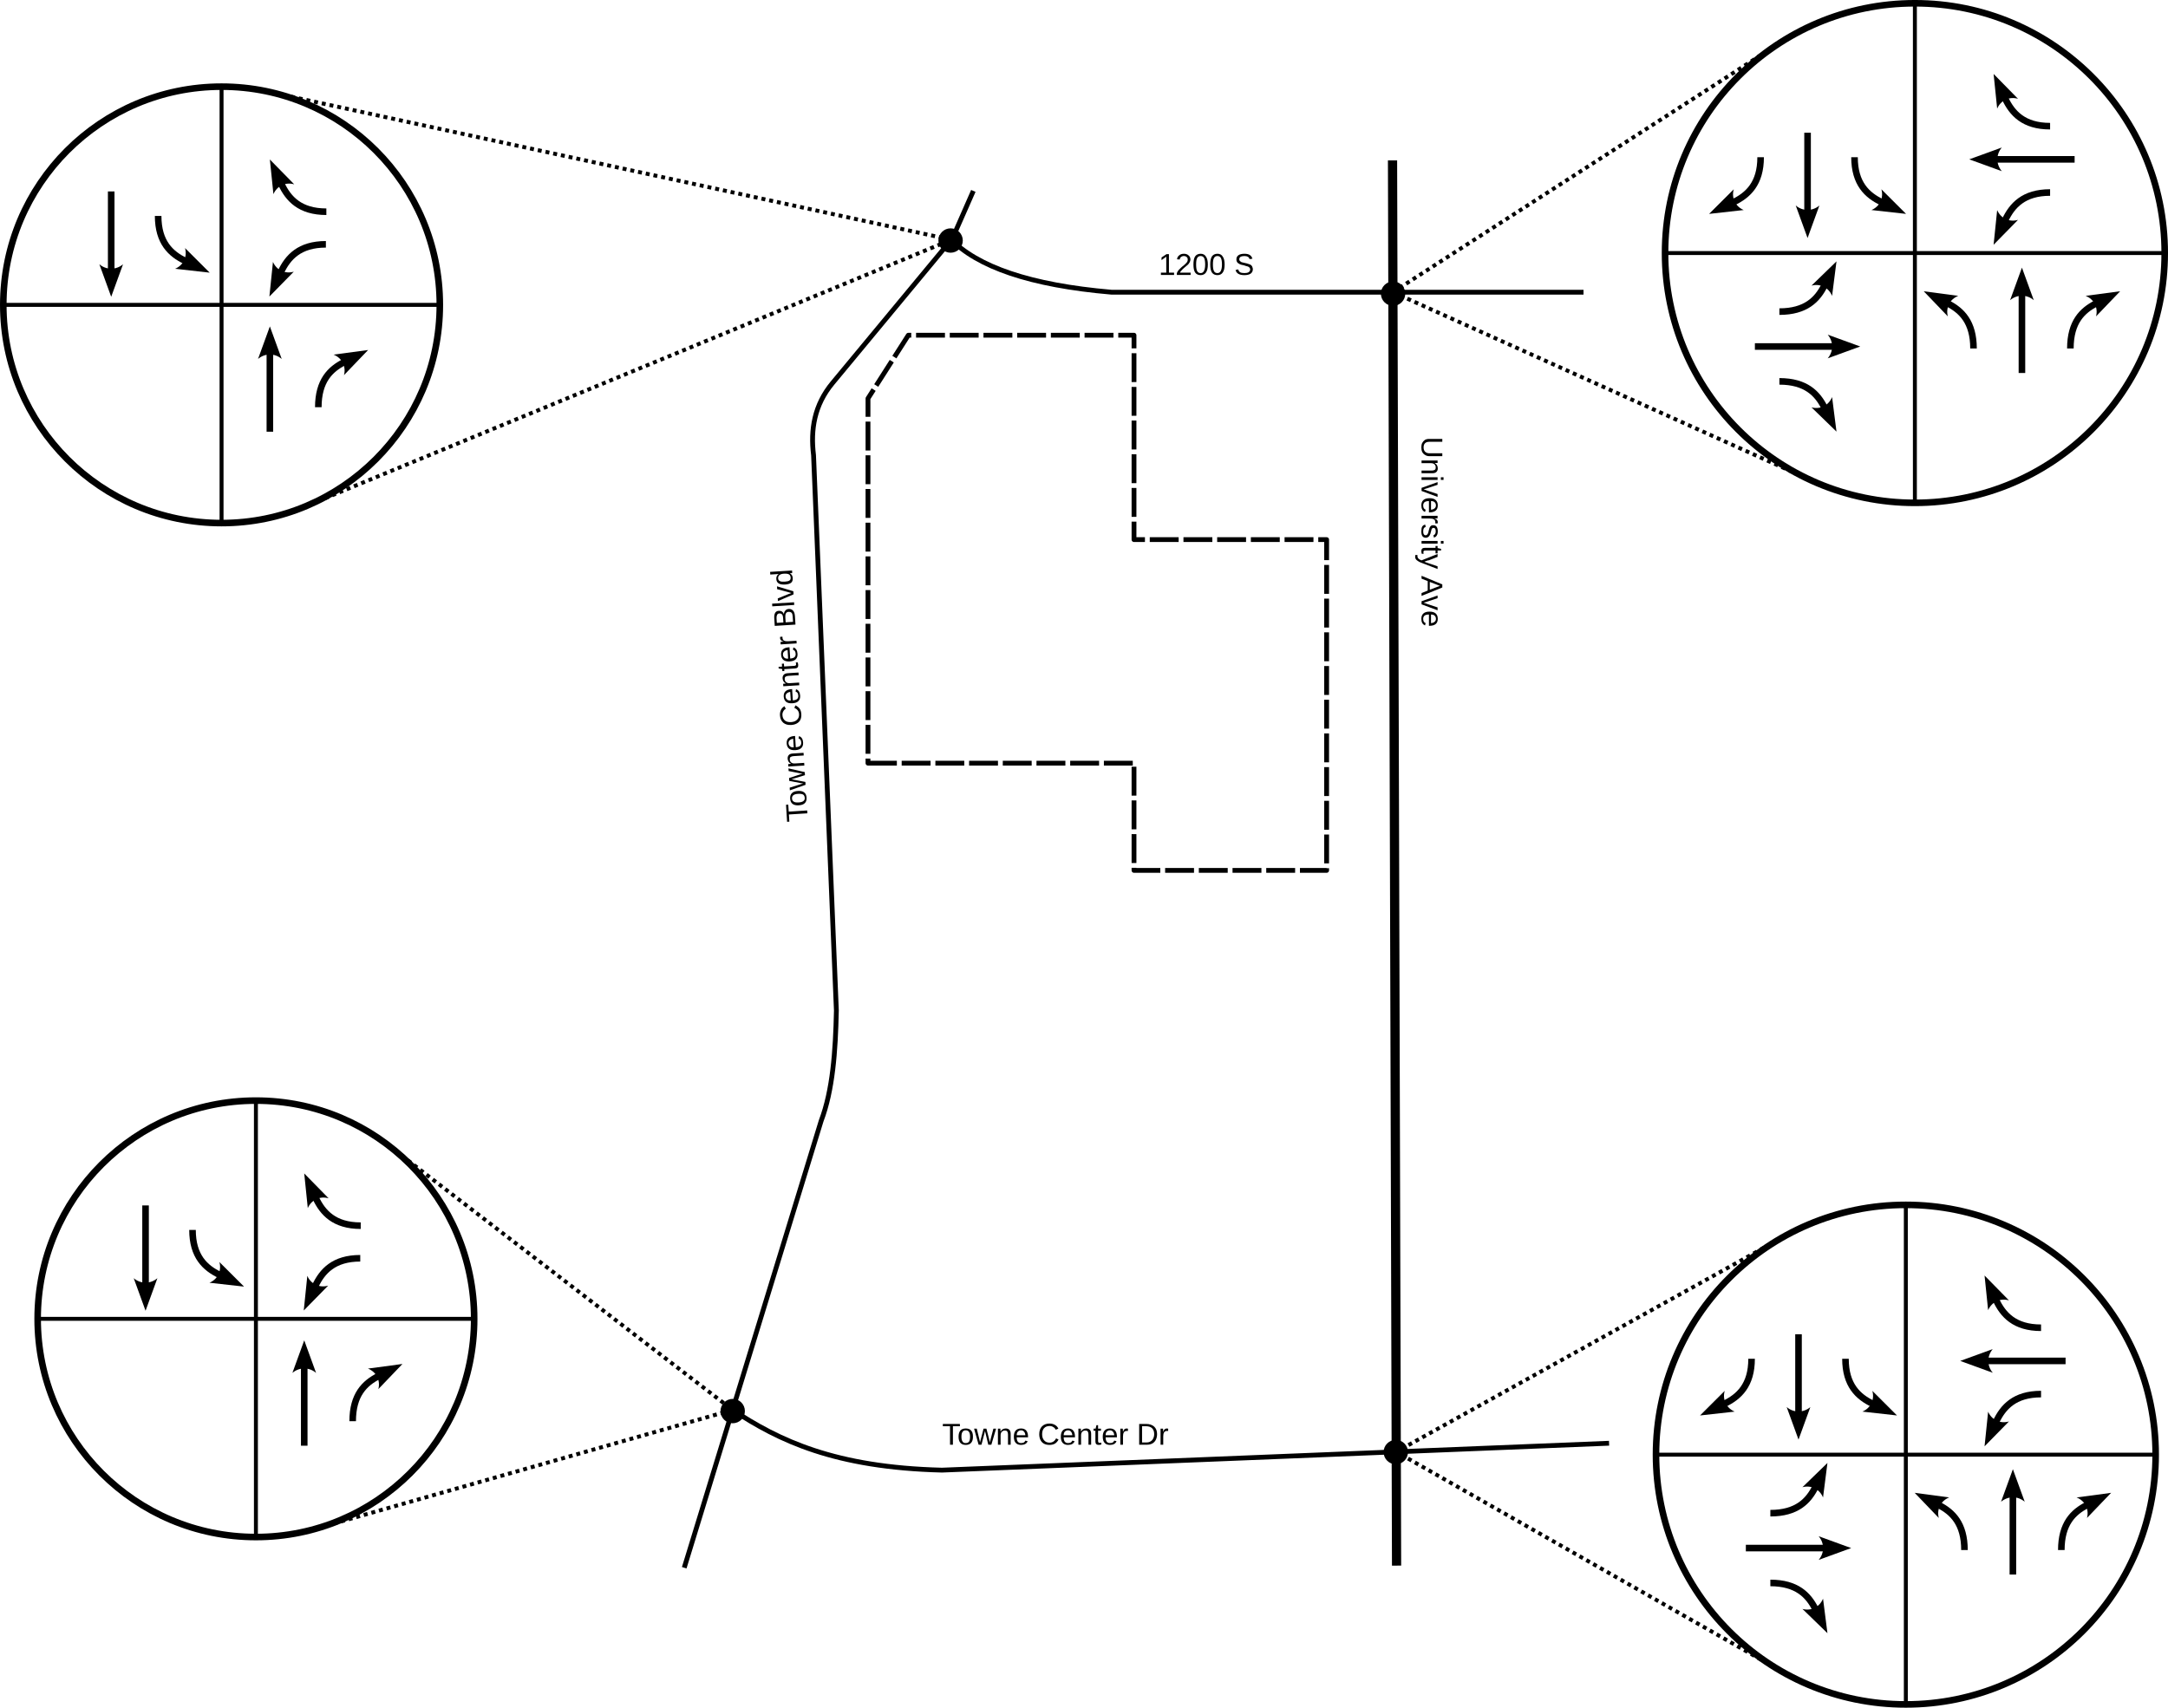
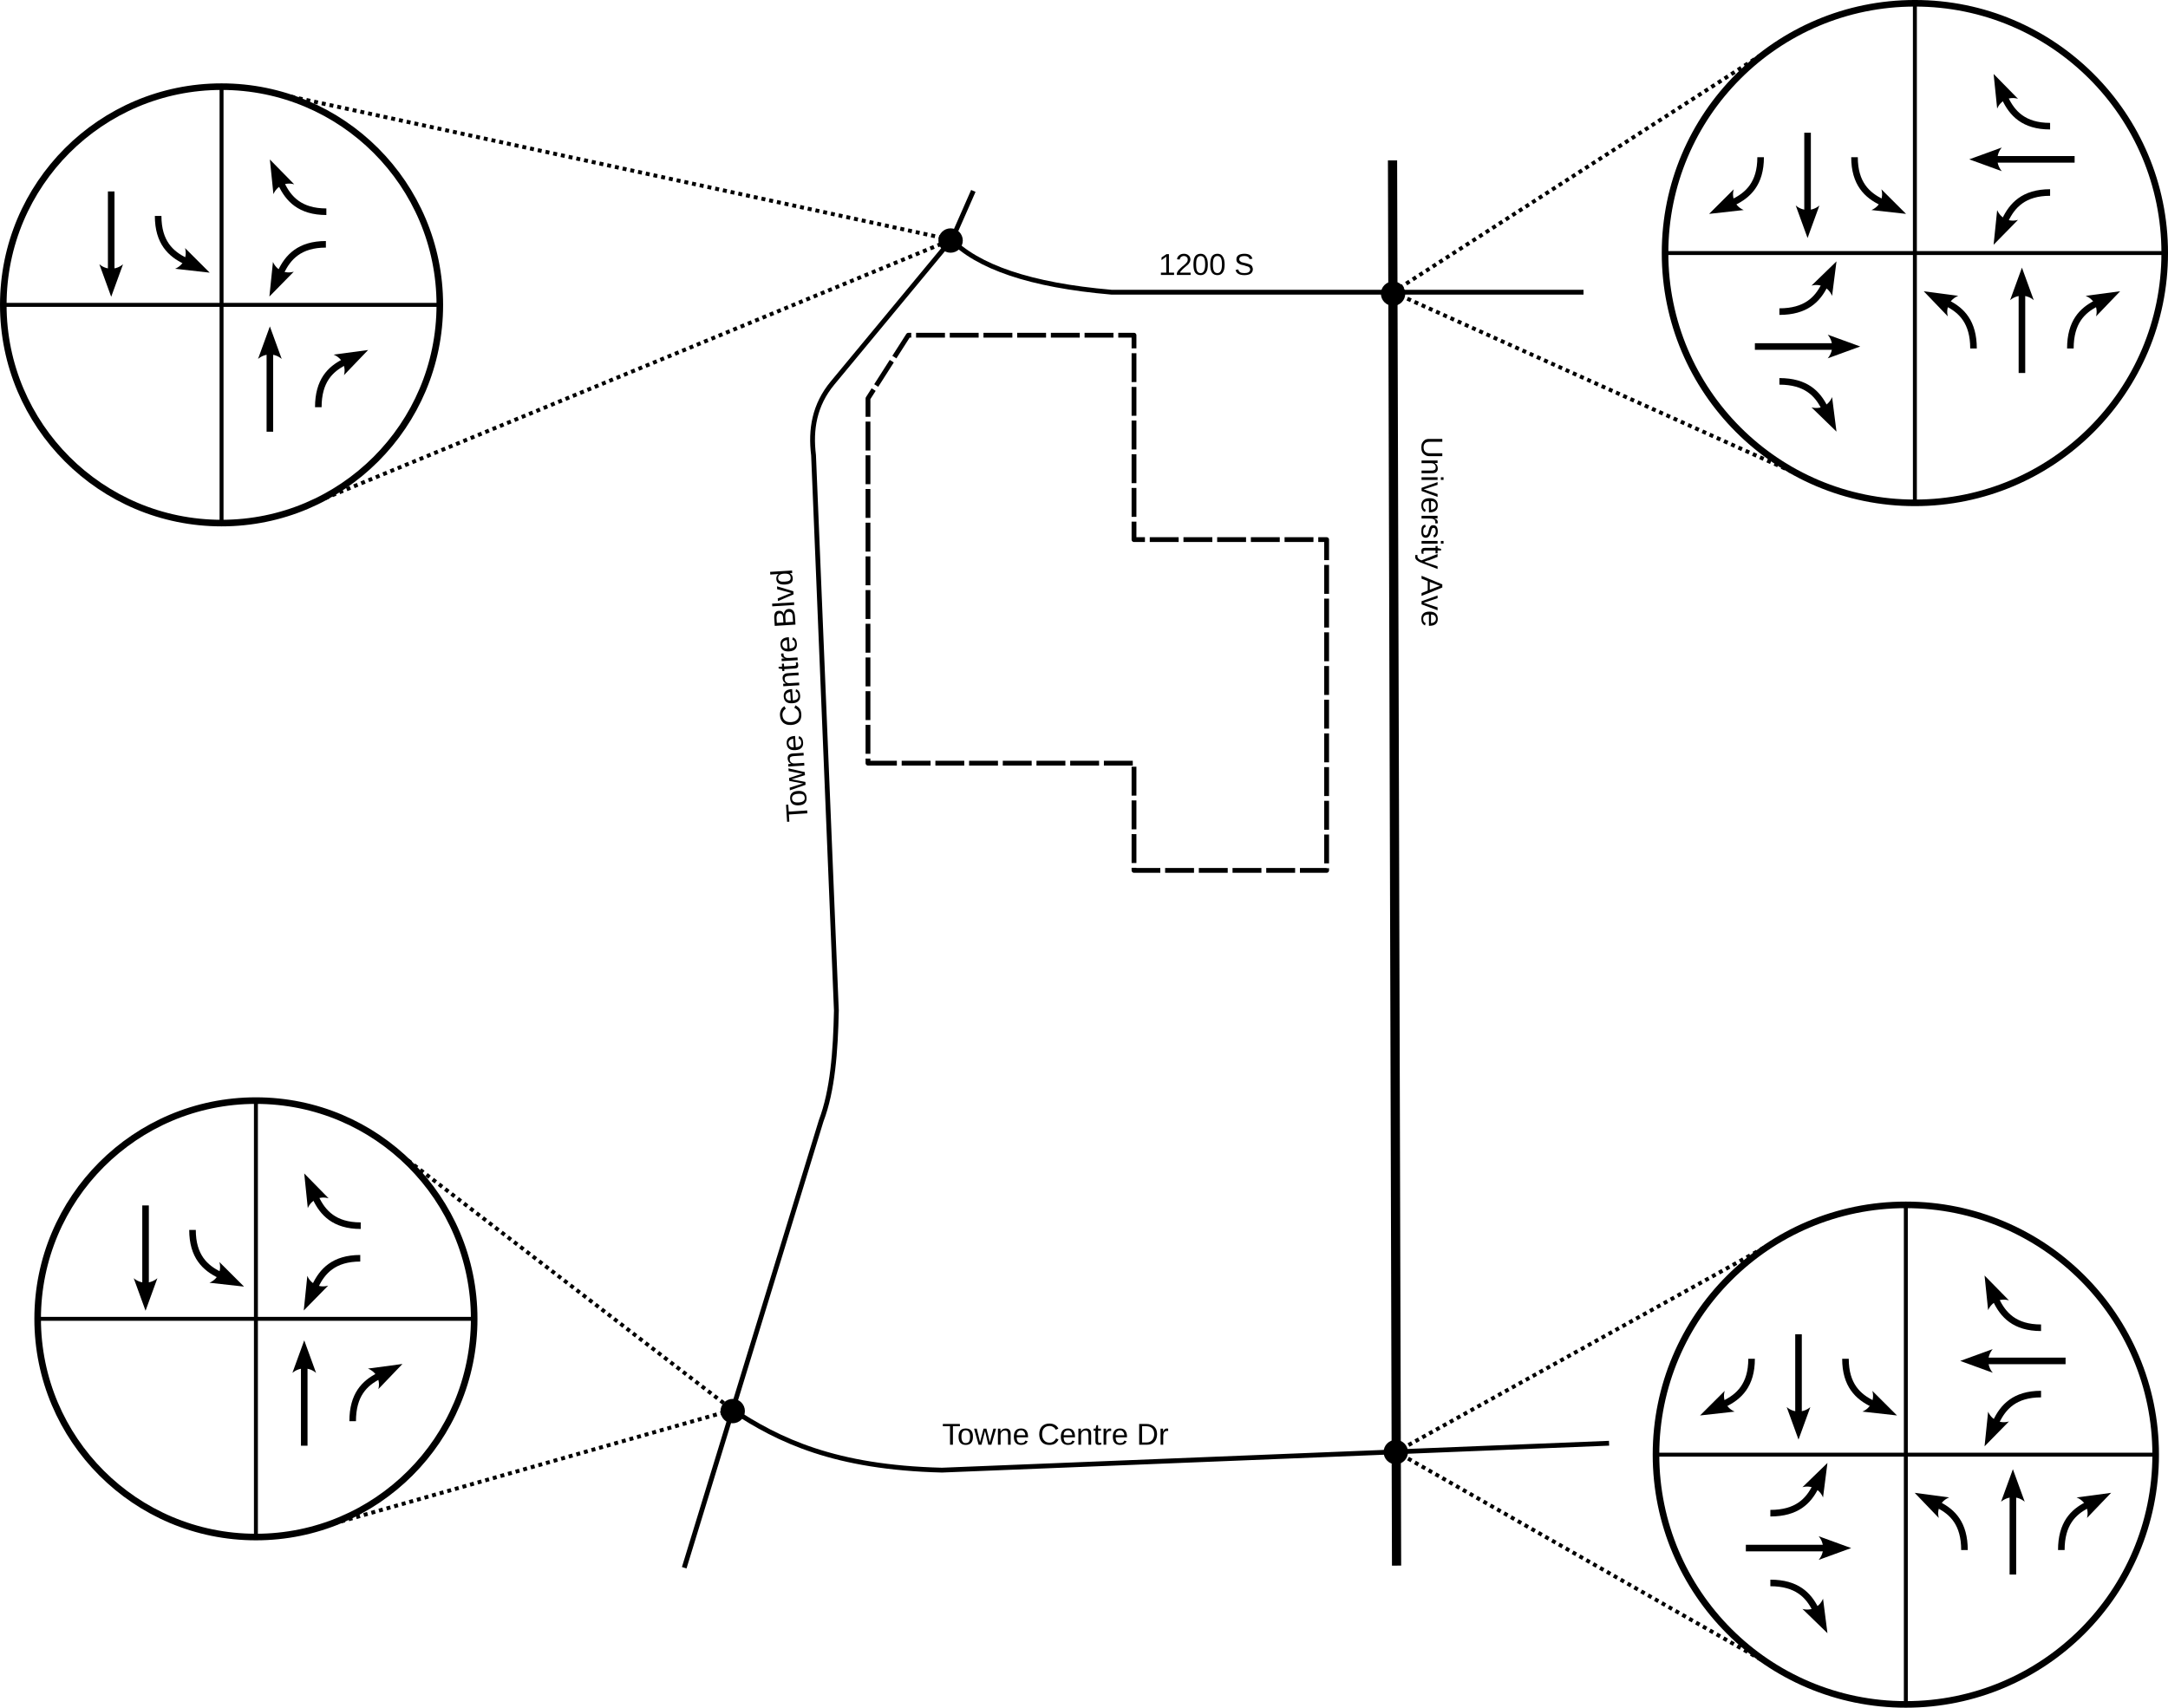
<svg xmlns="http://www.w3.org/2000/svg" width="164.809mm" height="129.847mm" viewBox="0 0 164.809 129.847" version="1.1" id="svg5" xml:space="preserve">
  <defs id="defs2">
    <marker style="overflow:visible" id="marker4668" refX="0" refY="0" orient="auto-start-reverse" markerWidth="5" markerHeight="3.5" viewBox="0 0 7.7 5.6" preserveAspectRatio="none">
      <path transform="scale(0.7)" d="M -2,-4 9,0 -2,4 c 2,-2.33 2,-5.66 0,-8 z" style="fill:context-stroke;fill-rule:evenodd;stroke:none" id="path4666" />
    </marker>
    <marker style="overflow:visible" id="Arrow2" refX="0" refY="0" orient="auto-start-reverse" markerWidth="4.95" markerHeight="3.6" viewBox="0 0 7.7 5.6" preserveAspectRatio="xMidYMid">
      <path transform="scale(0.7)" d="M -2,-4 9,0 -2,4 c 2,-2.33 2,-5.66 0,-8 z" style="fill:context-stroke;fill-rule:evenodd;stroke:none" id="arrow2L" />
    </marker>
  </defs>
  <g id="layer1" transform="translate(-18.98245,-43.3221)">
    <path style="fill:none;stroke:#000000;stroke-width:0.366;stroke-linejoin:round" d="m 92.975,57.838 -1.591,3.615 -9.11,10.989 c -1.393,1.68 -1.685,3.543 -1.446,5.495 l 1.735,42.222 c -0.064,3.117 -0.282,6.08 -1.157,8.387 L 70.997,162.526" id="path526" />
    <path style="fill:none;stroke:#000000;stroke-width:0.366;stroke-linejoin:round" d="m 91.202,61.449 c 2.08,2.167 6.099,3.559 12.269,4.09 h 35.888" id="path528" />
    <path style="fill:none;stroke:#000000;stroke-width:0.7;stroke-linejoin:round;stroke-dasharray:none" d="m 124.841,55.519 0.307,106.846" id="path530" />
    <path style="fill:none;stroke:#000000;stroke-width:0.366;stroke-linejoin:round" d="m 74.639,150.504 c 3.563,2.359 7.807,4.398 15.95,4.601 l 50.713,-2.045" id="path532" />
    <text xml:space="preserve" style="font-style:normal;font-variant:normal;font-weight:normal;font-stretch:normal;font-size:2.293px;font-family:Arial;-inkscape-font-specification:'Arial, Normal';font-variant-ligatures:normal;font-variant-caps:normal;font-variant-numeric:normal;font-variant-east-asian:normal;fill:#000000;stroke:none;stroke-width:0.366;stroke-linejoin:round" x="90.609" y="153.173" id="text588">
-       <tspan id="tspan586" style="font-style:normal;font-variant:normal;font-weight:normal;font-stretch:normal;font-size:2.293px;font-family:Arial;-inkscape-font-specification:'Arial, Normal';font-variant-ligatures:normal;font-variant-caps:normal;font-variant-numeric:normal;font-variant-east-asian:normal;fill:#000000;stroke:none;stroke-width:0.366" x="90.609" y="153.173">Towne Center Dr</tspan>
+       <tspan id="tspan586" style="font-style:normal;font-variant:normal;font-weight:normal;font-stretch:normal;font-size:2.293px;font-family:Arial;-inkscape-font-specification:'Arial, Normal';font-variant-ligatures:normal;font-variant-caps:normal;font-variant-numeric:normal;font-variant-east-asian:normal;fill:#000000;stroke:none;stroke-width:0.366" x="90.609" y="153.173">Towne Centre Dr</tspan>
    </text>
    <text xml:space="preserve" style="font-style:normal;font-variant:normal;font-weight:normal;font-stretch:normal;font-size:2.293px;font-family:Arial;-inkscape-font-specification:'Arial, Normal';font-variant-ligatures:normal;font-variant-caps:normal;font-variant-numeric:normal;font-variant-east-asian:normal;fill:#000000;stroke:none;stroke-width:0.366;stroke-linejoin:round" x="-110.601" y="73.584" id="text588-9" transform="rotate(-93.60484)">
-       <tspan id="tspan719" x="-110.601" y="73.584">Towne Center Blvd</tspan>
+       <tspan id="tspan719" x="-110.601" y="73.584">Towne Centre Blvd</tspan>
    </text>
    <text xml:space="preserve" style="font-style:normal;font-variant:normal;font-weight:normal;font-stretch:normal;font-size:2.293px;font-family:Arial;-inkscape-font-specification:'Arial, Normal';font-variant-ligatures:normal;font-variant-caps:normal;font-variant-numeric:normal;font-variant-east-asian:normal;fill:#000000;stroke:none;stroke-width:0.366;stroke-linejoin:round" x="107.063" y="64.225" id="text588-6">
      <tspan id="tspan732" x="107.063" y="64.225">1200 S</tspan>
    </text>
    <text xml:space="preserve" style="font-style:normal;font-variant:normal;font-weight:normal;font-stretch:normal;font-size:2.293px;font-family:Arial;-inkscape-font-specification:'Arial, Normal';font-variant-ligatures:normal;font-variant-caps:normal;font-variant-numeric:normal;font-variant-east-asian:normal;fill:#000000;stroke:none;stroke-width:0.366;stroke-linejoin:round" x="76.525" y="-127.044" id="text736" transform="rotate(90)">
      <tspan id="tspan734" style="fill:#000000;stroke:none;stroke-width:0.366" x="76.525" y="-127.044">University Ave</tspan>
    </text>
    <path style="fill:none;stroke:#000000;stroke-width:0.366;stroke-linejoin:round;stroke-dasharray:2.196, 0.366;stroke-dashoffset:0" d="m 84.965,101.349 h 20.223 v 8.155 h 14.643 V 84.352 l -14.643,0 V 68.811 H 88.033 l -3.067,4.806 z" id="path738" />
    <path id="path5700" style="stroke-width:0.5;stroke-linejoin:round" d="m 125.811,65.65 a 0.927,0.927 0 0 1 -0.927,0.927 0.927,0.927 0 0 1 -0.927,-0.927 0.927,0.927 0 0 1 0.927,-0.927 0.927,0.927 0 0 1 0.927,0.927 z" />
    <path id="path5886" style="stroke-width:0.5;stroke-linejoin:round" d="m 92.173,61.611 a 0.927,0.927 0 0 1 -0.927,0.927 0.927,0.927 0 0 1 -0.927,-0.927 0.927,0.927 0 0 1 0.927,-0.927 0.927,0.927 0 0 1 0.927,0.927 z" />
    <path id="path5888" style="stroke-width:0.5;stroke-linejoin:round" d="m 126.016,153.733 a 0.927,0.927 0 0 1 -0.927,0.927 0.927,0.927 0 0 1 -0.927,-0.927 0.927,0.927 0 0 1 0.927,-0.927 0.927,0.927 0 0 1 0.927,0.927 z" />
    <path id="path5890" style="stroke-width:0.5;stroke-linejoin:round" d="m 75.609,150.615 a 0.927,0.927 0 0 1 -0.927,0.927 0.927,0.927 0 0 1 -0.927,-0.927 0.927,0.927 0 0 1 0.927,-0.927 0.927,0.927 0 0 1 0.927,0.927 z" />
    <g id="g6263" transform="translate(-128.706,58.70594)" style="stroke:#800000" />
    <g id="g6903" transform="translate(1.505641,-22.85924)">
      <path style="fill:none;stroke:#000000;stroke-width:0.5;stroke-linejoin:round;stroke-dasharray:none;marker-end:url(#Arrow2)" d="M 171.182,94.541 V 88.556" id="path794" />
      <path style="fill:none;stroke:#000000;stroke-width:0.5;stroke-linejoin:round;stroke-dasharray:none;marker-end:url(#marker4668)" d="m 167.501,92.677 c 0,-2.01 -0.911,-2.892 -1.961,-3.425" id="path5484" />
      <path style="fill:none;stroke:#000000;stroke-width:0.5;stroke-linejoin:round;stroke-dasharray:none;marker-end:url(#marker4668)" d="m 174.864,92.677 c 0,-2.01 0.911,-2.892 1.961,-3.425" id="path5488" />
      <path style="fill:none;stroke:#000000;stroke-width:0.5;stroke-linejoin:round;stroke-dasharray:none;marker-end:url(#Arrow2)" d="m 175.187,78.297 h -5.984" id="path2342" />
      <path style="fill:none;stroke:#000000;stroke-width:0.5;stroke-linejoin:round;stroke-dasharray:none;marker-end:url(#marker4668)" d="m 173.323,80.819 c -2.01,0 -2.892,0.985 -3.425,2.12" id="path5536" />
      <path style="fill:none;stroke:#000000;stroke-width:0.5;stroke-linejoin:round;stroke-dasharray:none;marker-end:url(#marker4668)" d="m 173.323,75.775 c -2.01,0 -2.892,-0.985 -3.425,-2.12" id="path5556" />
      <path style="fill:none;stroke:#000000;stroke-width:0.5;stroke-linejoin:round;stroke-dasharray:none;marker-end:url(#Arrow2)" d="M 150.882,92.527 H 156.866" id="path2350" />
      <path style="fill:none;stroke:#000000;stroke-width:0.5;stroke-linejoin:round;stroke-dasharray:none;marker-end:url(#marker4668)" d="m 152.745,89.875 c 2.01,0 2.892,-0.925 3.425,-1.991" id="path5564" />
      <path style="fill:none;stroke:#000000;stroke-width:0.5;stroke-linejoin:round;stroke-dasharray:none;marker-end:url(#marker4668)" d="m 152.745,95.179 c 2.01,0 2.892,0.925 3.425,1.991" id="path5576" />
      <path style="fill:none;stroke:#000000;stroke-width:0.5;stroke-linejoin:round;stroke-dasharray:none;marker-end:url(#Arrow2)" d="m 154.886,76.271 v 5.984" id="path2326" />
      <path style="fill:none;stroke:#000000;stroke-width:0.5;stroke-linejoin:round;stroke-dasharray:none;marker-end:url(#marker4668)" d="m 158.455,78.134 c 0,2.01 0.964,2.892 2.074,3.425" id="path5512" />
      <path style="fill:none;stroke:#000000;stroke-width:0.5;stroke-linejoin:round;stroke-dasharray:none;marker-end:url(#marker4668)" d="m 151.318,78.134 c 0,2.01 -0.964,2.892 -2.074,3.425" id="path5580" />
      <path style="fill:#000000;stroke:#000000;stroke-width:0.3;stroke-linejoin:round;stroke-dasharray:none" d="M 163.044,66.613 V 104.567" id="path6046" />
      <path style="fill:#000000;stroke:#000000;stroke-width:0.3;stroke-linejoin:round;stroke-dasharray:none" d="M 143.857,85.423 H 182.232" id="path6048" />
      <circle style="fill:none;stroke:#000000;stroke-width:0.5;stroke-linejoin:round;stroke-dasharray:none" id="path6856" cx="163.044" cy="85.423" r="18.992" />
    </g>
    <g id="g6935" transform="translate(0.817958,68.50398)">
      <path style="fill:none;stroke:#000000;stroke-width:0.5;stroke-linejoin:round;stroke-dasharray:none;marker-end:url(#Arrow2)" d="M 171.182,94.541 V 88.556" id="path6905" />
      <path style="fill:none;stroke:#000000;stroke-width:0.5;stroke-linejoin:round;stroke-dasharray:none;marker-end:url(#marker4668)" d="m 167.501,92.677 c 0,-2.01 -0.911,-2.892 -1.961,-3.425" id="path6907" />
      <path style="fill:none;stroke:#000000;stroke-width:0.5;stroke-linejoin:round;stroke-dasharray:none;marker-end:url(#marker4668)" d="m 174.864,92.677 c 0,-2.01 0.911,-2.892 1.961,-3.425" id="path6909" />
      <path style="fill:none;stroke:#000000;stroke-width:0.5;stroke-linejoin:round;stroke-dasharray:none;marker-end:url(#Arrow2)" d="m 175.187,78.297 h -5.984" id="path6911" />
      <path style="fill:none;stroke:#000000;stroke-width:0.5;stroke-linejoin:round;stroke-dasharray:none;marker-end:url(#marker4668)" d="m 173.323,80.819 c -2.01,0 -2.892,0.985 -3.425,2.12" id="path6913" />
      <path style="fill:none;stroke:#000000;stroke-width:0.5;stroke-linejoin:round;stroke-dasharray:none;marker-end:url(#marker4668)" d="m 173.323,75.775 c -2.01,0 -2.892,-0.985 -3.425,-2.12" id="path6915" />
      <path style="fill:none;stroke:#000000;stroke-width:0.5;stroke-linejoin:round;stroke-dasharray:none;marker-end:url(#Arrow2)" d="M 150.882,92.527 H 156.866" id="path6917" />
      <path style="fill:none;stroke:#000000;stroke-width:0.5;stroke-linejoin:round;stroke-dasharray:none;marker-end:url(#marker4668)" d="m 152.745,89.875 c 2.01,0 2.892,-0.925 3.425,-1.991" id="path6919" />
      <path style="fill:none;stroke:#000000;stroke-width:0.5;stroke-linejoin:round;stroke-dasharray:none;marker-end:url(#marker4668)" d="m 152.745,95.179 c 2.01,0 2.892,0.925 3.425,1.991" id="path6921" />
      <path style="fill:none;stroke:#000000;stroke-width:0.5;stroke-linejoin:round;stroke-dasharray:none;marker-end:url(#Arrow2)" d="m 154.886,76.271 v 5.984" id="path6923" />
      <path style="fill:none;stroke:#000000;stroke-width:0.5;stroke-linejoin:round;stroke-dasharray:none;marker-end:url(#marker4668)" d="m 158.455,78.134 c 0,2.01 0.964,2.892 2.074,3.425" id="path6925" />
      <path style="fill:none;stroke:#000000;stroke-width:0.5;stroke-linejoin:round;stroke-dasharray:none;marker-end:url(#marker4668)" d="m 151.318,78.134 c 0,2.01 -0.964,2.892 -2.074,3.425" id="path6927" />
      <path style="fill:#000000;stroke:#000000;stroke-width:0.3;stroke-linejoin:round;stroke-dasharray:none" d="M 163.044,66.613 V 104.567" id="path6929" />
      <path style="fill:#000000;stroke:#000000;stroke-width:0.3;stroke-linejoin:round;stroke-dasharray:none" d="M 143.857,85.423 H 182.232" id="path6931" />
      <circle style="fill:none;stroke:#000000;stroke-width:0.5;stroke-linejoin:round;stroke-dasharray:none" id="circle6933" cx="163.044" cy="85.423" r="18.992" />
    </g>
    <g id="g7214">
      <g id="g6330" transform="translate(-2.116667)">
        <path style="fill:none;stroke:#000000;stroke-width:0.5;stroke-linejoin:round;stroke-dasharray:none;marker-end:url(#Arrow2)" d="m 44.227,153.246 v -5.984" id="path6241" />
        <path style="fill:none;stroke:#000000;stroke-width:0.5;stroke-linejoin:round;stroke-dasharray:none;marker-end:url(#marker4668)" d="m 47.909,151.383 c 0,-2.01 0.911,-2.892 1.961,-3.425" id="path6245" />
      </g>
      <g id="g6338" transform="translate(0,-0.5291667)">
        <path style="fill:none;stroke:#000000;stroke-width:0.5;stroke-linejoin:round;stroke-dasharray:none;marker-end:url(#marker4668)" d="m 46.368,139.525 c -2.01,0 -2.892,0.985 -3.425,2.12" id="path6251" />
        <path style="fill:none;stroke:#000000;stroke-width:0.5;stroke-linejoin:round;stroke-dasharray:none;marker-end:url(#marker4668)" d="m 46.404,137.047 c -2.01,0 -2.892,-0.985 -3.425,-2.12" id="path6253" />
      </g>
      <g id="g6334" transform="translate(2.116667)">
        <path style="fill:none;stroke:#000000;stroke-width:0.5;stroke-linejoin:round;stroke-dasharray:none;marker-end:url(#Arrow2)" d="m 27.931,134.977 v 5.984" id="path6265" />
        <path style="fill:none;stroke:#000000;stroke-width:0.5;stroke-linejoin:round;stroke-dasharray:none;marker-end:url(#marker4668)" d="m 31.5,136.84 c 0,2.01 0.964,2.892 2.074,3.425" id="path6267" />
      </g>
      <path style="fill:#000000;stroke:#000000;stroke-width:0.3;stroke-linejoin:round;stroke-dasharray:none" d="m 38.437,127.007 v 33.185" id="path6273" />
      <path style="fill:#000000;stroke:#000000;stroke-width:0.3;stroke-linejoin:round;stroke-dasharray:none" d="M 21.845,143.6 H 55.029" id="path6275" />
      <circle style="fill:none;stroke:#000000;stroke-width:0.5;stroke-linejoin:round;stroke-dasharray:none" id="path6939" cx="38.437" cy="143.6" r="16.592" />
    </g>
    <path style="fill:none;stroke:#000000;stroke-width:0.3;stroke-linejoin:round;stroke-dasharray:0.3,0.3;stroke-dashoffset:0" d="M 124.87,65.539 154.263,46.599" id="path6995" />
    <path style="fill:none;stroke:#000000;stroke-width:0.3;stroke-linejoin:round;stroke-dasharray:0.3,0.3;stroke-dashoffset:0" d="M 124.87,65.539 156.759,79.884" id="path6997" />
    <path style="fill:none;stroke:#000000;stroke-width:0.3;stroke-linejoin:round;stroke-dasharray:0.3,0.3;stroke-dashoffset:0" d="M 39.34,50.287 91.303,61.552 42.156,81.84" id="path6999" />
    <path style="fill:none;stroke:#000000;stroke-width:0.3;stroke-linejoin:round;stroke-dasharray:0.3,0.3;stroke-dashoffset:0" d="m 48.549,130.445 26.123,20.082 -31.689,9.03" id="path7001" />
    <path style="fill:none;stroke:#000000;stroke-width:0.3;stroke-linejoin:round;stroke-dasharray:0.3,0.3;stroke-dashoffset:0" d="m 154.644,137.323 -29.521,16.39 29.338,16.715" id="path7003" />
    <g id="g7240" transform="translate(-2.612159,-77.09725)">
      <g id="g7220" transform="translate(-2.116667)">
        <path style="fill:none;stroke:#000000;stroke-width:0.5;stroke-linejoin:round;stroke-dasharray:none;marker-end:url(#Arrow2)" d="m 44.227,153.246 v -5.984" id="path7216" />
        <path style="fill:none;stroke:#000000;stroke-width:0.5;stroke-linejoin:round;stroke-dasharray:none;marker-end:url(#marker4668)" d="m 47.909,151.383 c 0,-2.01 0.911,-2.892 1.961,-3.425" id="path7218" />
      </g>
      <g id="g7226" transform="translate(0,-0.5291667)">
        <path style="fill:none;stroke:#000000;stroke-width:0.5;stroke-linejoin:round;stroke-dasharray:none;marker-end:url(#marker4668)" d="m 46.368,139.525 c -2.01,0 -2.892,0.985 -3.425,2.12" id="path7222" />
        <path style="fill:none;stroke:#000000;stroke-width:0.5;stroke-linejoin:round;stroke-dasharray:none;marker-end:url(#marker4668)" d="m 46.404,137.047 c -2.01,0 -2.892,-0.985 -3.425,-2.12" id="path7224" />
      </g>
      <g id="g7232" transform="translate(2.116667)">
        <path style="fill:none;stroke:#000000;stroke-width:0.5;stroke-linejoin:round;stroke-dasharray:none;marker-end:url(#Arrow2)" d="m 27.931,134.977 v 5.984" id="path7228" />
        <path style="fill:none;stroke:#000000;stroke-width:0.5;stroke-linejoin:round;stroke-dasharray:none;marker-end:url(#marker4668)" d="m 31.5,136.84 c 0,2.01 0.964,2.892 2.074,3.425" id="path7230" />
      </g>
      <path style="fill:#000000;stroke:#000000;stroke-width:0.3;stroke-linejoin:round;stroke-dasharray:none" d="m 38.437,127.007 v 33.185" id="path7234" />
      <path style="fill:#000000;stroke:#000000;stroke-width:0.3;stroke-linejoin:round;stroke-dasharray:none" d="M 21.845,143.6 H 55.029" id="path7236" />
      <circle style="fill:none;stroke:#000000;stroke-width:0.5;stroke-linejoin:round;stroke-dasharray:none" id="circle7238" cx="38.437" cy="143.6" r="16.592" />
    </g>
  </g>
</svg>
